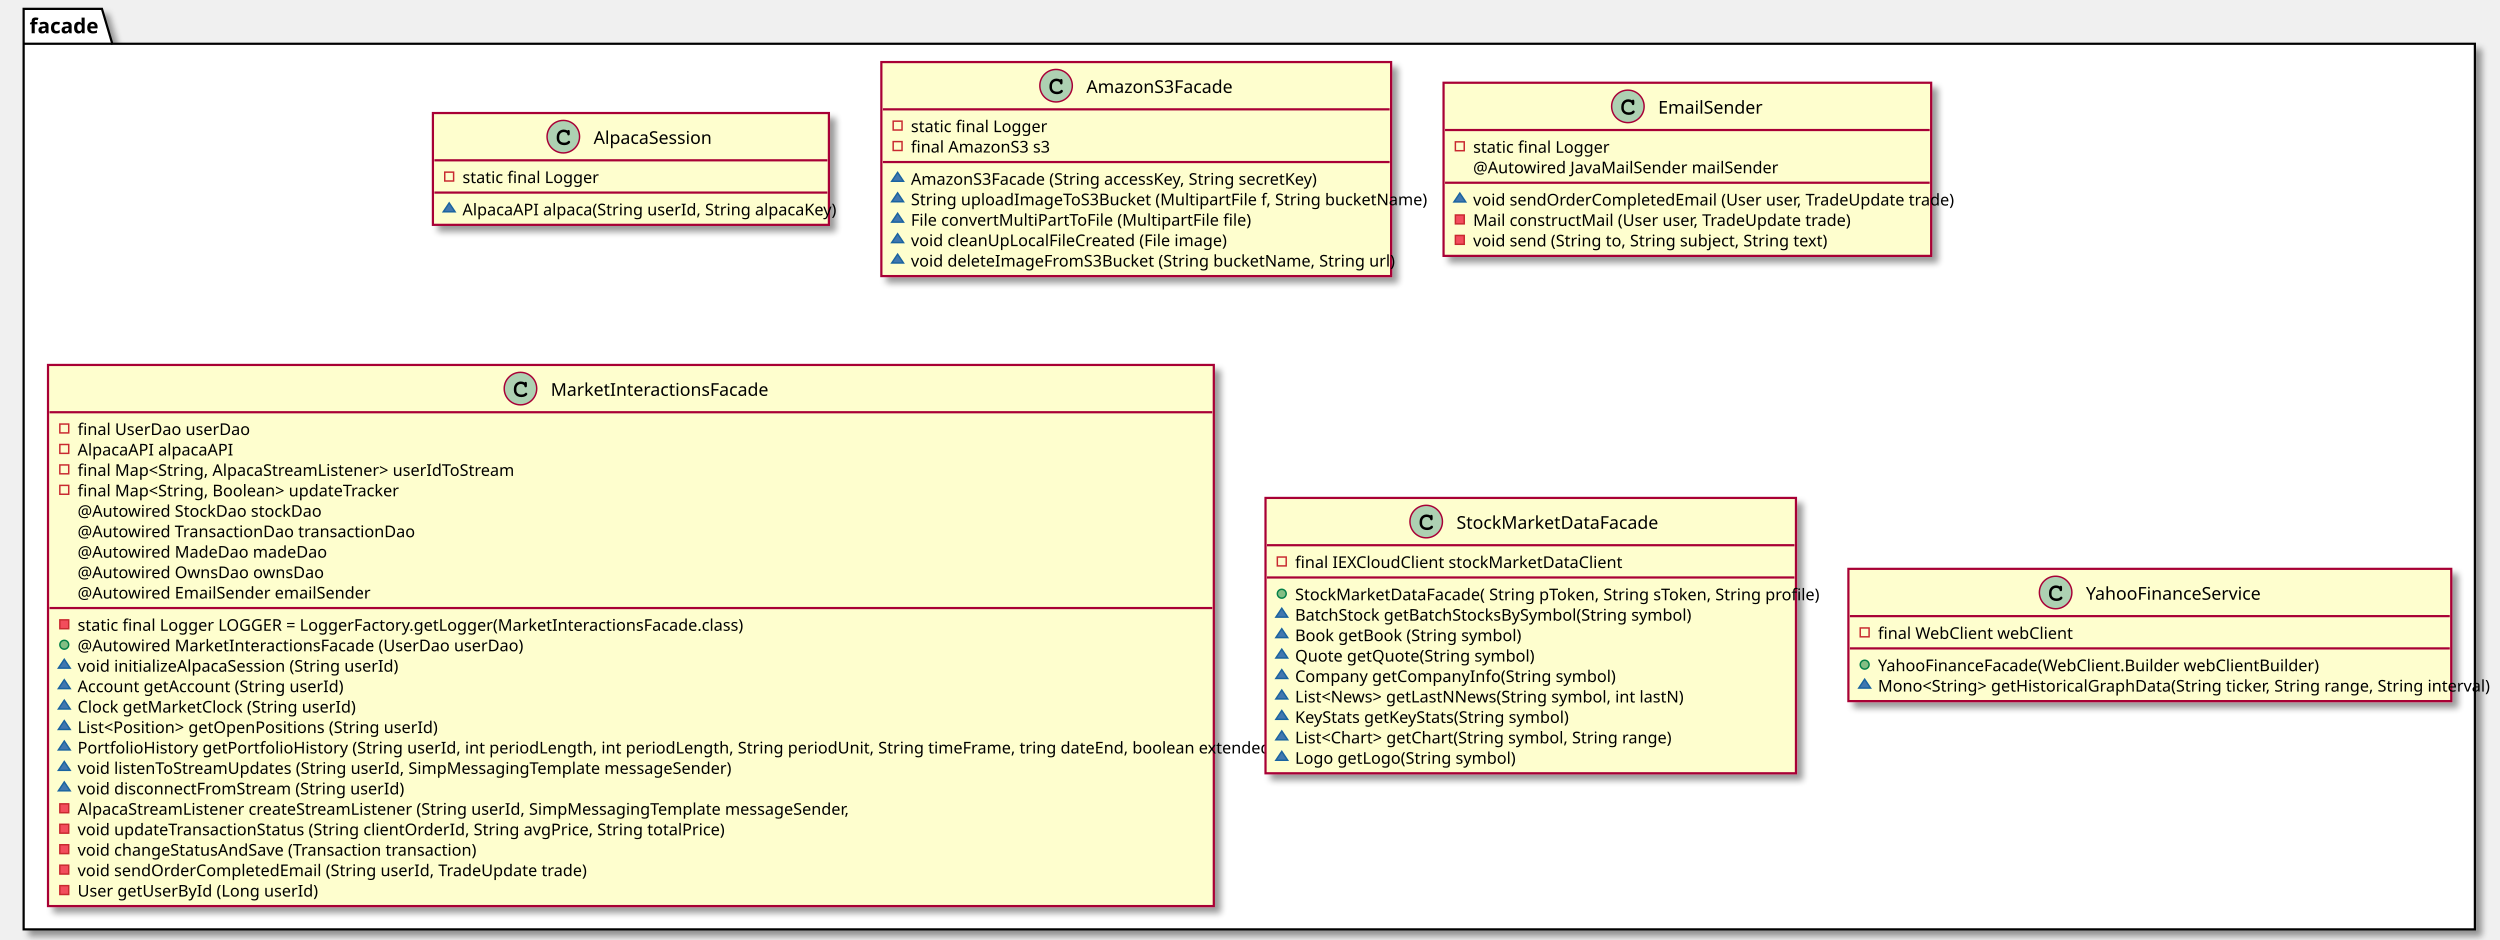
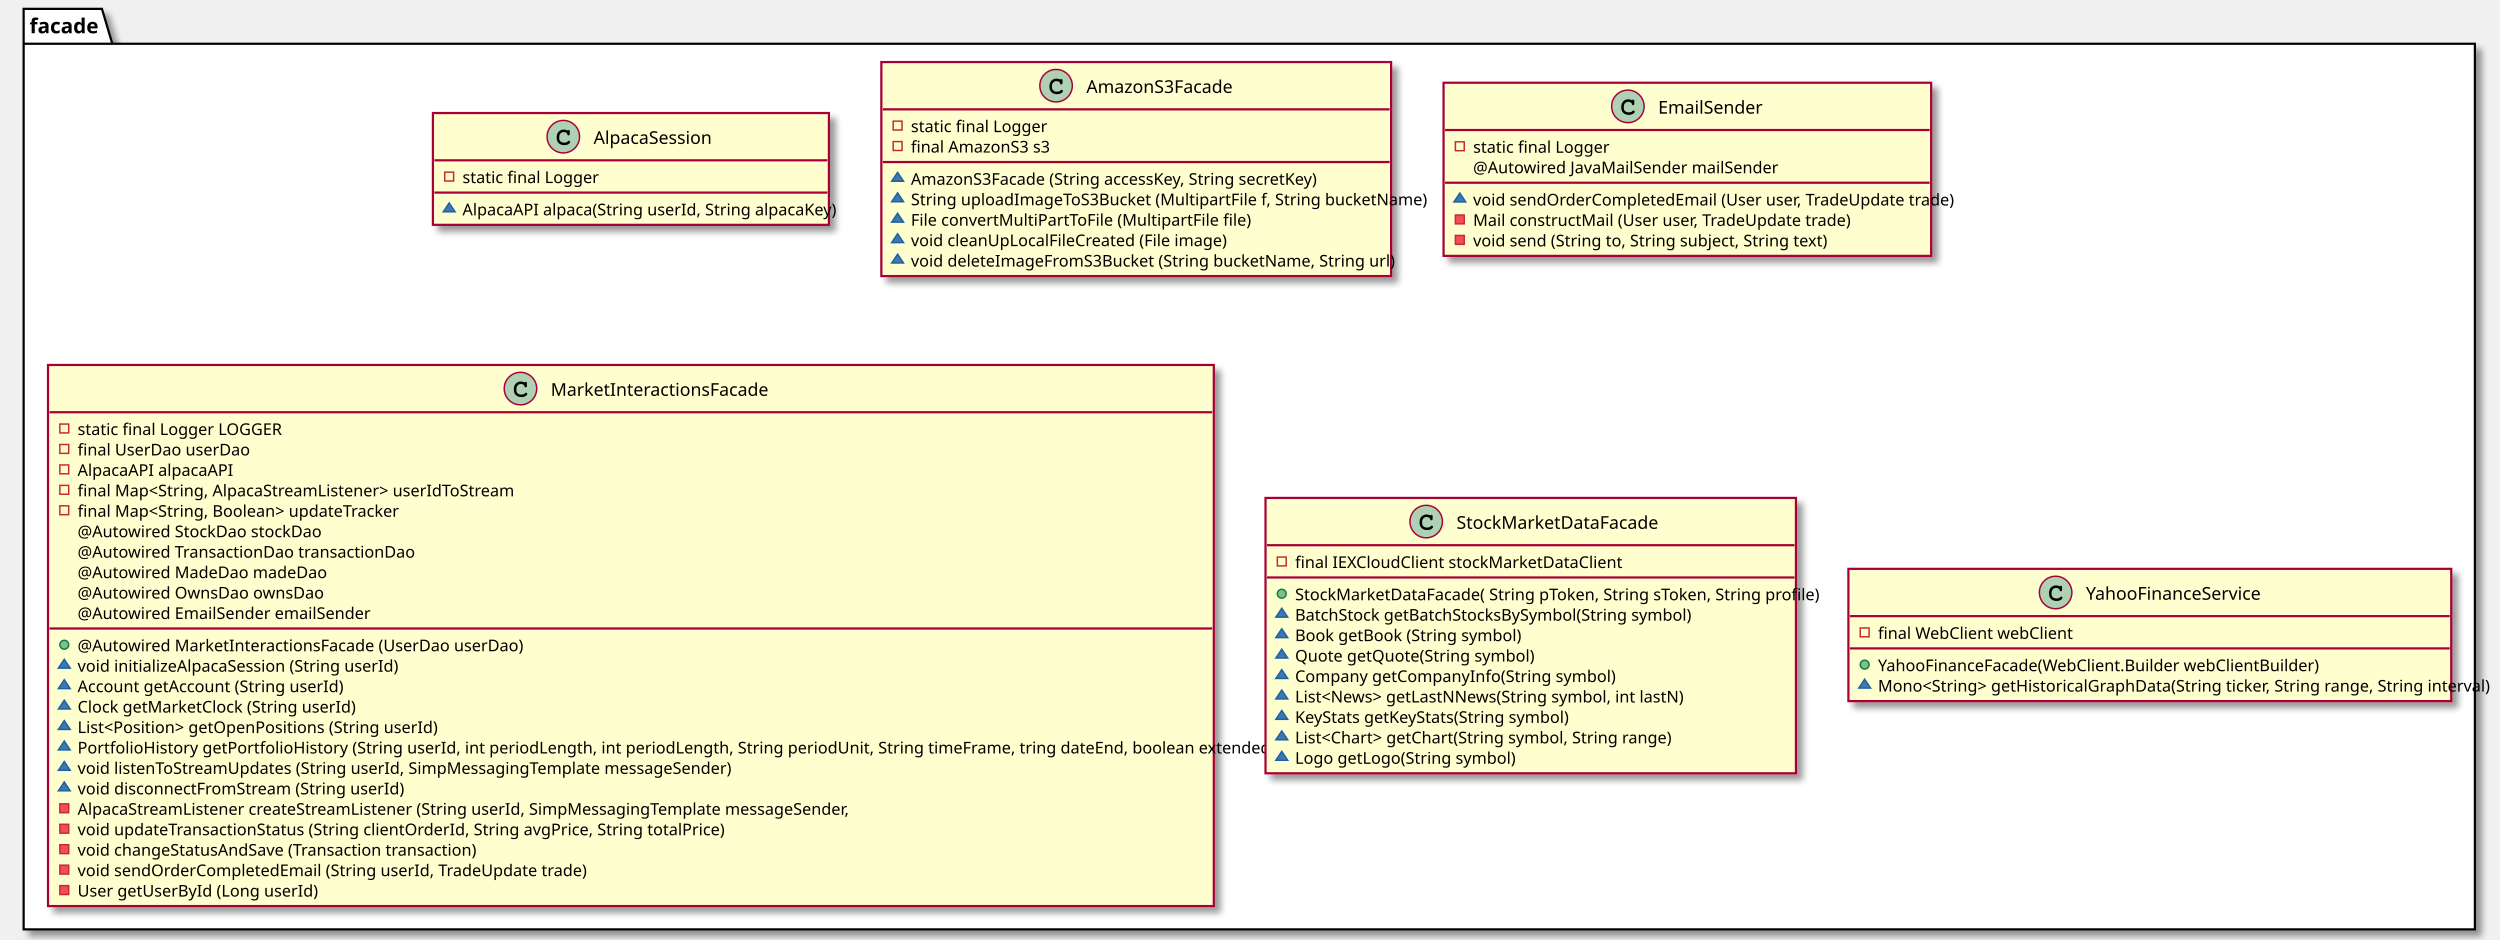
<svg xmlns="http://www.w3.org/2000/svg" contentScriptType="application/ecmascript" contentStyleType="text/css" height="636px" preserveAspectRatio="none" style="width:1692px;height:636px;" version="1.1" viewBox="0 0 1692 636" width="1692px" zoomAndPan="magnify">
  <defs>
-     <filter height="300%" id="fqns893egopal" width="300%" x="-1" y="-1">
+     <filter height="300%" id="f1b54cw9n5cvbm" width="300%" x="-1" y="-1">
      <feGaussianBlur result="blurOut" stdDeviation="2.0" />
      <feColorMatrix in="blurOut" result="blurOut2" type="matrix" values="0 0 0 0 0 0 0 0 0 0 0 0 0 0 0 0 0 0 .4 0" />
      <feOffset dx="4.0" dy="4.0" in="blurOut2" result="blurOut3" />
      <feBlend in="SourceGraphic" in2="blurOut3" mode="normal" />
    </filter>
  </defs>
  <g>
-     <polygon fill="#FFFFFF" filter="url(#fqns893egopal)" points="16,6,69,6,76,29.609,1675,29.609,1675,629,16,629,16,6" style="stroke:#000000;stroke-width:1.5;" />
+     <polygon fill="#FFFFFF" filter="url(#f1b54cw9n5cvbm)" points="16,6,69,6,76,29.609,1675,29.609,1675,629,16,629,16,6" style="stroke:#000000;stroke-width:1.5;" />
    <line style="stroke:#000000;stroke-width:1.5;" x1="16" x2="76" y1="29.609" y2="29.609" />
    <text fill="#000000" font-family="sans-serif" font-size="14" font-weight="bold" lengthAdjust="spacing" textLength="47" x="20" y="22.533">facade</text>
-     <rect codeLine="3" fill="#FEFECE" filter="url(#fqns893egopal)" height="75.672" id="AlpacaSession" style="stroke:#A80036;stroke-width:1.5;" width="268" x="293" y="76.5" />
+     <rect codeLine="3" fill="#FEFECE" filter="url(#f1b54cw9n5cvbm)" height="75.672" id="AlpacaSession" style="stroke:#A80036;stroke-width:1.5;" width="268" x="293" y="76.5" />
    <ellipse cx="381.25" cy="92.5" fill="#ADD1B2" rx="11" ry="11" style="stroke:#A80036;stroke-width:1.0;" />
    <path d="M384.016,88.375 Q384.172,88.156 384.359,88.047 Q384.547,87.938 384.766,87.938 Q385.141,87.938 385.375,88.203 Q385.609,88.453 385.609,89.062 L385.609,90.516 Q385.609,91.125 385.375,91.391 Q385.141,91.656 384.766,91.656 Q384.422,91.656 384.219,91.453 Q384.016,91.266 383.906,90.75 Q383.859,90.391 383.672,90.203 Q383.344,89.828 382.734,89.609 Q382.125,89.391 381.5,89.391 Q380.734,89.391 380.094,89.719 Q379.469,90.047 378.969,90.797 Q378.484,91.547 378.484,92.578 L378.484,93.672 Q378.484,94.906 379.375,95.734 Q380.266,96.547 381.859,96.547 Q382.797,96.547 383.453,96.297 Q383.844,96.141 384.266,95.703 Q384.531,95.438 384.672,95.359 Q384.828,95.281 385.031,95.281 Q385.359,95.281 385.609,95.547 Q385.875,95.797 385.875,96.141 Q385.875,96.484 385.531,96.891 Q385.031,97.469 384.234,97.797 Q383.156,98.25 381.859,98.25 Q380.344,98.25 379.141,97.625 Q378.156,97.125 377.469,96.062 Q376.781,94.984 376.781,93.703 L376.781,92.547 Q376.781,91.219 377.391,90.078 Q378.016,88.922 379.109,88.312 Q380.203,87.688 381.438,87.688 Q382.172,87.688 382.812,87.859 Q383.469,88.016 384.016,88.375 Z " fill="#000000" />
    <text fill="#000000" font-family="sans-serif" font-size="12" lengthAdjust="spacing" textLength="83" x="401.75" y="97.41">AlpacaSession</text>
    <line style="stroke:#A80036;stroke-width:1.5;" x1="294" x2="560" y1="108.5" y2="108.5" />
    <rect fill="none" height="6" style="stroke:#C82930;stroke-width:1.0;" width="6" x="301" y="116.5" />
    <text fill="#000000" font-family="sans-serif" font-size="11" lengthAdjust="spacing" textLength="86" x="313" y="123.919">static final Logger</text>
    <line style="stroke:#A80036;stroke-width:1.5;" x1="294" x2="560" y1="130.336" y2="130.336" />
    <polygon fill="#4177AF" points="304,137.336,300,143.336,308,143.336" style="stroke:#1963A0;stroke-width:1.0;" />
    <text fill="#000000" font-family="sans-serif" font-size="11" lengthAdjust="spacing" textLength="242" x="313" y="145.755">AlpacaAPI alpaca(String userId, String alpacaKey)</text>
-     <rect codeLine="7" fill="#FEFECE" filter="url(#fqns893egopal)" height="144.852" id="AmazonS3Facade" style="stroke:#A80036;stroke-width:1.5;" width="345" x="596.5" y="42" />
+     <rect codeLine="7" fill="#FEFECE" filter="url(#f1b54cw9n5cvbm)" height="144.852" id="AmazonS3Facade" style="stroke:#A80036;stroke-width:1.5;" width="345" x="596.5" y="42" />
    <ellipse cx="714.75" cy="58" fill="#ADD1B2" rx="11" ry="11" style="stroke:#A80036;stroke-width:1.0;" />
    <path d="M717.516,53.875 Q717.672,53.656 717.859,53.547 Q718.047,53.438 718.266,53.438 Q718.641,53.438 718.875,53.703 Q719.109,53.953 719.109,54.562 L719.109,56.016 Q719.109,56.625 718.875,56.891 Q718.641,57.156 718.266,57.156 Q717.922,57.156 717.719,56.953 Q717.516,56.766 717.406,56.25 Q717.359,55.891 717.172,55.703 Q716.844,55.328 716.234,55.109 Q715.625,54.891 715,54.891 Q714.234,54.891 713.594,55.219 Q712.969,55.547 712.469,56.297 Q711.984,57.047 711.984,58.078 L711.984,59.172 Q711.984,60.406 712.875,61.234 Q713.766,62.047 715.359,62.047 Q716.297,62.047 716.953,61.797 Q717.344,61.641 717.766,61.203 Q718.031,60.938 718.172,60.859 Q718.328,60.781 718.531,60.781 Q718.859,60.781 719.109,61.047 Q719.375,61.297 719.375,61.641 Q719.375,61.984 719.031,62.391 Q718.531,62.969 717.734,63.297 Q716.656,63.75 715.359,63.75 Q713.844,63.75 712.641,63.125 Q711.656,62.625 710.969,61.562 Q710.281,60.484 710.281,59.203 L710.281,58.047 Q710.281,56.719 710.891,55.578 Q711.516,54.422 712.609,53.812 Q713.703,53.188 714.938,53.188 Q715.672,53.188 716.312,53.359 Q716.969,53.516 717.516,53.875 Z " fill="#000000" />
    <text fill="#000000" font-family="sans-serif" font-size="12" lengthAdjust="spacing" textLength="100" x="735.25" y="62.91">AmazonS3Facade</text>
    <line style="stroke:#A80036;stroke-width:1.5;" x1="597.5" x2="940.5" y1="74" y2="74" />
    <rect fill="none" height="6" style="stroke:#C82930;stroke-width:1.0;" width="6" x="604.5" y="82" />
    <text fill="#000000" font-family="sans-serif" font-size="11" lengthAdjust="spacing" textLength="86" x="616.5" y="89.419">static final Logger</text>
    <rect fill="none" height="6" style="stroke:#C82930;stroke-width:1.0;" width="6" x="604.5" y="95.836" />
    <text fill="#000000" font-family="sans-serif" font-size="11" lengthAdjust="spacing" textLength="91" x="616.5" y="103.255">final AmazonS3 s3</text>
    <line style="stroke:#A80036;stroke-width:1.5;" x1="597.5" x2="940.5" y1="109.672" y2="109.672" />
    <polygon fill="#4177AF" points="607.5,116.672,603.5,122.672,611.5,122.672" style="stroke:#1963A0;stroke-width:1.0;" />
    <text fill="#000000" font-family="sans-serif" font-size="11" lengthAdjust="spacing" textLength="273" x="616.5" y="125.091">AmazonS3Facade (String accessKey, String secretKey)</text>
    <polygon fill="#4177AF" points="607.5,130.508,603.5,136.508,611.5,136.508" style="stroke:#1963A0;stroke-width:1.0;" />
    <text fill="#000000" font-family="sans-serif" font-size="11" lengthAdjust="spacing" textLength="319" x="616.5" y="138.927">String uploadImageToS3Bucket (MultipartFile f, String bucketName)</text>
    <polygon fill="#4177AF" points="607.5,144.344,603.5,150.344,611.5,150.344" style="stroke:#1963A0;stroke-width:1.0;" />
    <text fill="#000000" font-family="sans-serif" font-size="11" lengthAdjust="spacing" textLength="208" x="616.5" y="152.763">File convertMultiPartToFile (MultipartFile file)</text>
    <polygon fill="#4177AF" points="607.5,158.18,603.5,164.18,611.5,164.18" style="stroke:#1963A0;stroke-width:1.0;" />
    <text fill="#000000" font-family="sans-serif" font-size="11" lengthAdjust="spacing" textLength="200" x="616.5" y="166.599">void cleanUpLocalFileCreated (File image)</text>
    <polygon fill="#4177AF" points="607.5,172.016,603.5,178.016,611.5,178.016" style="stroke:#1963A0;stroke-width:1.0;" />
    <text fill="#000000" font-family="sans-serif" font-size="11" lengthAdjust="spacing" textLength="300" x="616.5" y="180.435">void deleteImageFromS3Bucket (String bucketName, String url)</text>
-     <rect codeLine="16" fill="#FEFECE" filter="url(#fqns893egopal)" height="117.18" id="EmailSender" style="stroke:#A80036;stroke-width:1.5;" width="330" x="977" y="56" />
+     <rect codeLine="16" fill="#FEFECE" filter="url(#f1b54cw9n5cvbm)" height="117.18" id="EmailSender" style="stroke:#A80036;stroke-width:1.5;" width="330" x="977" y="56" />
    <ellipse cx="1101.75" cy="72" fill="#ADD1B2" rx="11" ry="11" style="stroke:#A80036;stroke-width:1.0;" />
    <path d="M1104.516,67.875 Q1104.672,67.656 1104.859,67.547 Q1105.047,67.438 1105.266,67.438 Q1105.641,67.438 1105.875,67.703 Q1106.109,67.953 1106.109,68.562 L1106.109,70.016 Q1106.109,70.625 1105.875,70.891 Q1105.641,71.156 1105.266,71.156 Q1104.922,71.156 1104.719,70.953 Q1104.516,70.766 1104.406,70.25 Q1104.359,69.891 1104.172,69.703 Q1103.844,69.328 1103.234,69.109 Q1102.625,68.891 1102,68.891 Q1101.234,68.891 1100.594,69.219 Q1099.969,69.547 1099.469,70.297 Q1098.984,71.047 1098.984,72.078 L1098.984,73.172 Q1098.984,74.406 1099.875,75.234 Q1100.766,76.047 1102.359,76.047 Q1103.297,76.047 1103.953,75.797 Q1104.344,75.641 1104.766,75.203 Q1105.031,74.938 1105.172,74.859 Q1105.328,74.781 1105.531,74.781 Q1105.859,74.781 1106.109,75.047 Q1106.375,75.297 1106.375,75.641 Q1106.375,75.984 1106.031,76.391 Q1105.531,76.969 1104.734,77.297 Q1103.656,77.75 1102.359,77.75 Q1100.844,77.75 1099.641,77.125 Q1098.656,76.625 1097.969,75.562 Q1097.281,74.484 1097.281,73.203 L1097.281,72.047 Q1097.281,70.719 1097.891,69.578 Q1098.516,68.422 1099.609,67.812 Q1100.703,67.188 1101.938,67.188 Q1102.672,67.188 1103.312,67.359 Q1103.969,67.516 1104.516,67.875 Z " fill="#000000" />
    <text fill="#000000" font-family="sans-serif" font-size="12" lengthAdjust="spacing" textLength="72" x="1122.25" y="76.91">EmailSender</text>
    <line style="stroke:#A80036;stroke-width:1.5;" x1="978" x2="1306" y1="88" y2="88" />
    <rect fill="none" height="6" style="stroke:#C82930;stroke-width:1.0;" width="6" x="985" y="96" />
    <text fill="#000000" font-family="sans-serif" font-size="11" lengthAdjust="spacing" textLength="86" x="997" y="103.419">static final Logger</text>
    <text fill="#000000" font-family="sans-serif" font-size="11" lengthAdjust="spacing" textLength="197" x="997" y="117.255">@Autowired JavaMailSender mailSender</text>
    <line style="stroke:#A80036;stroke-width:1.5;" x1="978" x2="1306" y1="123.672" y2="123.672" />
    <polygon fill="#4177AF" points="988,130.672,984,136.672,992,136.672" style="stroke:#1963A0;stroke-width:1.0;" />
    <text fill="#000000" font-family="sans-serif" font-size="11" lengthAdjust="spacing" textLength="304" x="997" y="139.091">void sendOrderCompletedEmail (User user, TradeUpdate trade)</text>
    <rect fill="#F24D5C" height="6" style="stroke:#C82930;stroke-width:1.0;" width="6" x="985" y="145.508" />
    <text fill="#000000" font-family="sans-serif" font-size="11" lengthAdjust="spacing" textLength="240" x="997" y="152.927">Mail constructMail (User user, TradeUpdate trade)</text>
    <rect fill="#F24D5C" height="6" style="stroke:#C82930;stroke-width:1.0;" width="6" x="985" y="159.344" />
    <text fill="#000000" font-family="sans-serif" font-size="11" lengthAdjust="spacing" textLength="225" x="997" y="166.763">void send (String to, String subject, String text)</text>
-     <rect codeLine="23" fill="#FEFECE" filter="url(#fqns893egopal)" height="366.227" id="MarketInteractionsFacade" style="stroke:#A80036;stroke-width:1.5;" width="789" x="32.5" y="247" />
+     <rect codeLine="23" fill="#FEFECE" filter="url(#f1b54cw9n5cvbm)" height="366.227" id="MarketInteractionsFacade" style="stroke:#A80036;stroke-width:1.5;" width="789" x="32.5" y="247" />
    <ellipse cx="352.25" cy="263" fill="#ADD1B2" rx="11" ry="11" style="stroke:#A80036;stroke-width:1.0;" />
    <path d="M355.016,258.875 Q355.172,258.656 355.359,258.547 Q355.547,258.438 355.766,258.438 Q356.141,258.438 356.375,258.703 Q356.609,258.953 356.609,259.562 L356.609,261.016 Q356.609,261.625 356.375,261.891 Q356.141,262.156 355.766,262.156 Q355.422,262.156 355.219,261.953 Q355.016,261.766 354.906,261.25 Q354.859,260.891 354.672,260.703 Q354.344,260.328 353.734,260.109 Q353.125,259.891 352.5,259.891 Q351.734,259.891 351.094,260.219 Q350.469,260.547 349.969,261.297 Q349.484,262.047 349.484,263.078 L349.484,264.172 Q349.484,265.406 350.375,266.234 Q351.266,267.047 352.859,267.047 Q353.797,267.047 354.453,266.797 Q354.844,266.641 355.266,266.203 Q355.531,265.938 355.672,265.859 Q355.828,265.781 356.031,265.781 Q356.359,265.781 356.609,266.047 Q356.875,266.297 356.875,266.641 Q356.875,266.984 356.531,267.391 Q356.031,267.969 355.234,268.297 Q354.156,268.75 352.859,268.75 Q351.344,268.75 350.141,268.125 Q349.156,267.625 348.469,266.562 Q347.781,265.484 347.781,264.203 L347.781,263.047 Q347.781,261.719 348.391,260.578 Q349.016,259.422 350.109,258.812 Q351.203,258.188 352.438,258.188 Q353.172,258.188 353.812,258.359 Q354.469,258.516 355.016,258.875 Z " fill="#000000" />
    <text fill="#000000" font-family="sans-serif" font-size="12" lengthAdjust="spacing" textLength="141" x="372.75" y="267.91">MarketInteractionsFacade</text>
    <line style="stroke:#A80036;stroke-width:1.5;" x1="33.5" x2="820.5" y1="279" y2="279" />
    <rect fill="none" height="6" style="stroke:#C82930;stroke-width:1.0;" width="6" x="40.5" y="287" />
-     <text fill="#000000" font-family="sans-serif" font-size="11" lengthAdjust="spacing" textLength="109" x="52.5" y="294.419">final UserDao userDao</text>
+     <text fill="#000000" font-family="sans-serif" font-size="11" lengthAdjust="spacing" textLength="132" x="52.5" y="294.419">static final Logger LOGGER</text>
    <rect fill="none" height="6" style="stroke:#C82930;stroke-width:1.0;" width="6" x="40.5" y="300.836" />
-     <text fill="#000000" font-family="sans-serif" font-size="11" lengthAdjust="spacing" textLength="101" x="52.5" y="308.255">AlpacaAPI alpacaAPI</text>
+     <text fill="#000000" font-family="sans-serif" font-size="11" lengthAdjust="spacing" textLength="109" x="52.5" y="308.255">final UserDao userDao</text>
    <rect fill="none" height="6" style="stroke:#C82930;stroke-width:1.0;" width="6" x="40.5" y="314.672" />
-     <text fill="#000000" font-family="sans-serif" font-size="11" lengthAdjust="spacing" textLength="275" x="52.5" y="322.091">final Map&lt;String, AlpacaStreamListener&gt; userIdToStream</text>
+     <text fill="#000000" font-family="sans-serif" font-size="11" lengthAdjust="spacing" textLength="101" x="52.5" y="322.091">AlpacaAPI alpacaAPI</text>
    <rect fill="none" height="6" style="stroke:#C82930;stroke-width:1.0;" width="6" x="40.5" y="328.508" />
-     <text fill="#000000" font-family="sans-serif" font-size="11" lengthAdjust="spacing" textLength="201" x="52.5" y="335.927">final Map&lt;String, Boolean&gt; updateTracker</text>
-     <text fill="#000000" font-family="sans-serif" font-size="11" lengthAdjust="spacing" textLength="159" x="52.5" y="349.763">@Autowired StockDao stockDao</text>
-     <text fill="#000000" font-family="sans-serif" font-size="11" lengthAdjust="spacing" textLength="217" x="52.5" y="363.599">@Autowired TransactionDao transactionDao</text>
-     <text fill="#000000" font-family="sans-serif" font-size="11" lengthAdjust="spacing" textLength="158" x="52.5" y="377.435">@Autowired MadeDao madeDao</text>
-     <text fill="#000000" font-family="sans-serif" font-size="11" lengthAdjust="spacing" textLength="164" x="52.5" y="391.271">@Autowired OwnsDao ownsDao</text>
-     <text fill="#000000" font-family="sans-serif" font-size="11" lengthAdjust="spacing" textLength="186" x="52.5" y="405.106">@Autowired EmailSender emailSender</text>
-     <line style="stroke:#A80036;stroke-width:1.5;" x1="33.5" x2="820.5" y1="411.523" y2="411.523" />
-     <rect fill="#F24D5C" height="6" style="stroke:#C82930;stroke-width:1.0;" width="6" x="40.5" y="419.523" />
-     <text fill="#000000" font-family="sans-serif" font-size="11" lengthAdjust="spacing" textLength="428" x="52.5" y="426.942">static final Logger LOGGER = LoggerFactory.getLogger(MarketInteractionsFacade.class)</text>
+     <text fill="#000000" font-family="sans-serif" font-size="11" lengthAdjust="spacing" textLength="275" x="52.5" y="335.927">final Map&lt;String, AlpacaStreamListener&gt; userIdToStream</text>
+     <rect fill="none" height="6" style="stroke:#C82930;stroke-width:1.0;" width="6" x="40.5" y="342.344" />
+     <text fill="#000000" font-family="sans-serif" font-size="11" lengthAdjust="spacing" textLength="201" x="52.5" y="349.763">final Map&lt;String, Boolean&gt; updateTracker</text>
+     <text fill="#000000" font-family="sans-serif" font-size="11" lengthAdjust="spacing" textLength="159" x="52.5" y="363.599">@Autowired StockDao stockDao</text>
+     <text fill="#000000" font-family="sans-serif" font-size="11" lengthAdjust="spacing" textLength="217" x="52.5" y="377.435">@Autowired TransactionDao transactionDao</text>
+     <text fill="#000000" font-family="sans-serif" font-size="11" lengthAdjust="spacing" textLength="158" x="52.5" y="391.271">@Autowired MadeDao madeDao</text>
+     <text fill="#000000" font-family="sans-serif" font-size="11" lengthAdjust="spacing" textLength="164" x="52.5" y="405.106">@Autowired OwnsDao ownsDao</text>
+     <text fill="#000000" font-family="sans-serif" font-size="11" lengthAdjust="spacing" textLength="186" x="52.5" y="418.942">@Autowired EmailSender emailSender</text>
+     <line style="stroke:#A80036;stroke-width:1.5;" x1="33.5" x2="820.5" y1="425.359" y2="425.359" />
    <ellipse cx="43.5" cy="436.359" fill="#84BE84" rx="3" ry="3" style="stroke:#038048;stroke-width:1.0;" />
    <text fill="#000000" font-family="sans-serif" font-size="11" lengthAdjust="spacing" textLength="286" x="52.5" y="440.778">@Autowired MarketInteractionsFacade (UserDao userDao)</text>
    <polygon fill="#4177AF" points="43.5,446.195,39.5,452.195,47.5,452.195" style="stroke:#1963A0;stroke-width:1.0;" />
    <text fill="#000000" font-family="sans-serif" font-size="11" lengthAdjust="spacing" textLength="205" x="52.5" y="454.614">void initializeAlpacaSession (String userId)</text>
    <polygon fill="#4177AF" points="43.5,460.031,39.5,466.031,47.5,466.031" style="stroke:#1963A0;stroke-width:1.0;" />
    <text fill="#000000" font-family="sans-serif" font-size="11" lengthAdjust="spacing" textLength="172" x="52.5" y="468.45">Account getAccount (String userId)</text>
    <polygon fill="#4177AF" points="43.5,473.867,39.5,479.867,47.5,479.867" style="stroke:#1963A0;stroke-width:1.0;" />
    <text fill="#000000" font-family="sans-serif" font-size="11" lengthAdjust="spacing" textLength="174" x="52.5" y="482.286">Clock getMarketClock (String userId)</text>
    <polygon fill="#4177AF" points="43.5,487.703,39.5,493.703,47.5,493.703" style="stroke:#1963A0;stroke-width:1.0;" />
    <text fill="#000000" font-family="sans-serif" font-size="11" lengthAdjust="spacing" textLength="225" x="52.5" y="496.122">List&lt;Position&gt; getOpenPositions (String userId)</text>
    <polygon fill="#4177AF" points="43.5,501.539,39.5,507.539,47.5,507.539" style="stroke:#1963A0;stroke-width:1.0;" />
    <text fill="#000000" font-family="sans-serif" font-size="11" lengthAdjust="spacing" textLength="763" x="52.5" y="509.958">PortfolioHistory getPortfolioHistory (String userId, int periodLength, int periodLength, String periodUnit, String timeFrame, tring dateEnd, boolean extendedHours)</text>
    <polygon fill="#4177AF" points="43.5,515.375,39.5,521.375,47.5,521.375" style="stroke:#1963A0;stroke-width:1.0;" />
    <text fill="#000000" font-family="sans-serif" font-size="11" lengthAdjust="spacing" textLength="412" x="52.5" y="523.794">void listenToStreamUpdates (String userId, SimpMessagingTemplate messageSender)</text>
    <polygon fill="#4177AF" points="43.5,529.211,39.5,535.211,47.5,535.211" style="stroke:#1963A0;stroke-width:1.0;" />
    <text fill="#000000" font-family="sans-serif" font-size="11" lengthAdjust="spacing" textLength="206" x="52.5" y="537.63">void disconnectFromStream (String userId)</text>
    <rect fill="#F24D5C" height="6" style="stroke:#C82930;stroke-width:1.0;" width="6" x="40.5" y="544.047" />
    <text fill="#000000" font-family="sans-serif" font-size="11" lengthAdjust="spacing" textLength="491" x="52.5" y="551.466">AlpacaStreamListener createStreamListener (String userId, SimpMessagingTemplate messageSender,</text>
    <rect fill="#F24D5C" height="6" style="stroke:#C82930;stroke-width:1.0;" width="6" x="40.5" y="557.883" />
    <text fill="#000000" font-family="sans-serif" font-size="11" lengthAdjust="spacing" textLength="407" x="52.5" y="565.302">void updateTransactionStatus (String clientOrderId, String avgPrice, String totalPrice)</text>
    <rect fill="#F24D5C" height="6" style="stroke:#C82930;stroke-width:1.0;" width="6" x="40.5" y="571.719" />
    <text fill="#000000" font-family="sans-serif" font-size="11" lengthAdjust="spacing" textLength="260" x="52.5" y="579.138">void changeStatusAndSave (Transaction transaction)</text>
    <rect fill="#F24D5C" height="6" style="stroke:#C82930;stroke-width:1.0;" width="6" x="40.5" y="585.555" />
    <text fill="#000000" font-family="sans-serif" font-size="11" lengthAdjust="spacing" textLength="317" x="52.5" y="592.974">void sendOrderCompletedEmail (String userId, TradeUpdate trade)</text>
    <rect fill="#F24D5C" height="6" style="stroke:#C82930;stroke-width:1.0;" width="6" x="40.5" y="599.391" />
    <text fill="#000000" font-family="sans-serif" font-size="11" lengthAdjust="spacing" textLength="153" x="52.5" y="606.81">User getUserById (Long userId)</text>
-     <rect codeLine="49" fill="#FEFECE" filter="url(#fqns893egopal)" height="186.359" id="StockMarketDataFacade" style="stroke:#A80036;stroke-width:1.5;" width="359" x="856.5" y="337" />
+     <rect codeLine="49" fill="#FEFECE" filter="url(#f1b54cw9n5cvbm)" height="186.359" id="StockMarketDataFacade" style="stroke:#A80036;stroke-width:1.5;" width="359" x="856.5" y="337" />
    <ellipse cx="965.25" cy="353" fill="#ADD1B2" rx="11" ry="11" style="stroke:#A80036;stroke-width:1.0;" />
    <path d="M968.016,348.875 Q968.172,348.656 968.359,348.547 Q968.547,348.438 968.766,348.438 Q969.141,348.438 969.375,348.703 Q969.609,348.953 969.609,349.562 L969.609,351.016 Q969.609,351.625 969.375,351.891 Q969.141,352.156 968.766,352.156 Q968.422,352.156 968.219,351.953 Q968.016,351.766 967.906,351.25 Q967.859,350.891 967.672,350.703 Q967.344,350.328 966.734,350.109 Q966.125,349.891 965.5,349.891 Q964.734,349.891 964.094,350.219 Q963.469,350.547 962.969,351.297 Q962.484,352.047 962.484,353.078 L962.484,354.172 Q962.484,355.406 963.375,356.234 Q964.266,357.047 965.859,357.047 Q966.797,357.047 967.453,356.797 Q967.844,356.641 968.266,356.203 Q968.531,355.938 968.672,355.859 Q968.828,355.781 969.031,355.781 Q969.359,355.781 969.609,356.047 Q969.875,356.297 969.875,356.641 Q969.875,356.984 969.531,357.391 Q969.031,357.969 968.234,358.297 Q967.156,358.75 965.859,358.75 Q964.344,358.75 963.141,358.125 Q962.156,357.625 961.469,356.562 Q960.781,355.484 960.781,354.203 L960.781,353.047 Q960.781,351.719 961.391,350.578 Q962.016,349.422 963.109,348.812 Q964.203,348.188 965.438,348.188 Q966.172,348.188 966.812,348.359 Q967.469,348.516 968.016,348.875 Z " fill="#000000" />
    <text fill="#000000" font-family="sans-serif" font-size="12" lengthAdjust="spacing" textLength="133" x="985.75" y="357.91">StockMarketDataFacade</text>
    <line style="stroke:#A80036;stroke-width:1.5;" x1="857.5" x2="1214.5" y1="369" y2="369" />
    <rect fill="none" height="6" style="stroke:#C82930;stroke-width:1.0;" width="6" x="864.5" y="377" />
    <text fill="#000000" font-family="sans-serif" font-size="11" lengthAdjust="spacing" textLength="200" x="876.5" y="384.419">final IEXCloudClient stockMarketDataClient</text>
    <line style="stroke:#A80036;stroke-width:1.5;" x1="857.5" x2="1214.5" y1="390.836" y2="390.836" />
    <ellipse cx="867.5" cy="401.836" fill="#84BE84" rx="3" ry="3" style="stroke:#038048;stroke-width:1.0;" />
    <text fill="#000000" font-family="sans-serif" font-size="11" lengthAdjust="spacing" textLength="333" x="876.5" y="406.255">StockMarketDataFacade( String pToken, String sToken, String profile)</text>
    <polygon fill="#4177AF" points="867.5,411.672,863.5,417.672,871.5,417.672" style="stroke:#1963A0;stroke-width:1.0;" />
    <text fill="#000000" font-family="sans-serif" font-size="11" lengthAdjust="spacing" textLength="255" x="876.5" y="420.091">BatchStock getBatchStocksBySymbol(String symbol)</text>
    <polygon fill="#4177AF" points="867.5,425.508,863.5,431.508,871.5,431.508" style="stroke:#1963A0;stroke-width:1.0;" />
    <text fill="#000000" font-family="sans-serif" font-size="11" lengthAdjust="spacing" textLength="142" x="876.5" y="433.927">Book getBook (String symbol)</text>
    <polygon fill="#4177AF" points="867.5,439.344,863.5,445.344,871.5,445.344" style="stroke:#1963A0;stroke-width:1.0;" />
    <text fill="#000000" font-family="sans-serif" font-size="11" lengthAdjust="spacing" textLength="149" x="876.5" y="447.763">Quote getQuote(String symbol)</text>
    <polygon fill="#4177AF" points="867.5,453.18,863.5,459.18,871.5,459.18" style="stroke:#1963A0;stroke-width:1.0;" />
    <text fill="#000000" font-family="sans-serif" font-size="11" lengthAdjust="spacing" textLength="199" x="876.5" y="461.599">Company getCompanyInfo(String symbol)</text>
    <polygon fill="#4177AF" points="867.5,467.016,863.5,473.016,871.5,473.016" style="stroke:#1963A0;stroke-width:1.0;" />
    <text fill="#000000" font-family="sans-serif" font-size="11" lengthAdjust="spacing" textLength="250" x="876.5" y="475.435">List&lt;News&gt; getLastNNews(String symbol, int lastN)</text>
    <polygon fill="#4177AF" points="867.5,480.852,863.5,486.852,871.5,486.852" style="stroke:#1963A0;stroke-width:1.0;" />
    <text fill="#000000" font-family="sans-serif" font-size="11" lengthAdjust="spacing" textLength="179" x="876.5" y="489.271">KeyStats getKeyStats(String symbol)</text>
    <polygon fill="#4177AF" points="867.5,494.688,863.5,500.688,871.5,500.688" style="stroke:#1963A0;stroke-width:1.0;" />
    <text fill="#000000" font-family="sans-serif" font-size="11" lengthAdjust="spacing" textLength="237" x="876.5" y="503.106">List&lt;Chart&gt; getChart(String symbol, String range)</text>
    <polygon fill="#4177AF" points="867.5,508.523,863.5,514.523,871.5,514.523" style="stroke:#1963A0;stroke-width:1.0;" />
    <text fill="#000000" font-family="sans-serif" font-size="11" lengthAdjust="spacing" textLength="139" x="876.5" y="516.942">Logo getLogo(String symbol)</text>
-     <rect codeLine="63" fill="#FEFECE" filter="url(#fqns893egopal)" height="89.508" id="YahooFinanceService" style="stroke:#A80036;stroke-width:1.5;" width="408" x="1251" y="385" />
+     <rect codeLine="63" fill="#FEFECE" filter="url(#f1b54cw9n5cvbm)" height="89.508" id="YahooFinanceService" style="stroke:#A80036;stroke-width:1.5;" width="408" x="1251" y="385" />
    <ellipse cx="1391.25" cy="401" fill="#ADD1B2" rx="11" ry="11" style="stroke:#A80036;stroke-width:1.0;" />
    <path d="M1394.016,396.875 Q1394.172,396.656 1394.359,396.547 Q1394.547,396.438 1394.766,396.438 Q1395.141,396.438 1395.375,396.703 Q1395.609,396.953 1395.609,397.562 L1395.609,399.016 Q1395.609,399.625 1395.375,399.891 Q1395.141,400.156 1394.766,400.156 Q1394.422,400.156 1394.219,399.953 Q1394.016,399.766 1393.906,399.25 Q1393.859,398.891 1393.672,398.703 Q1393.344,398.328 1392.734,398.109 Q1392.125,397.891 1391.5,397.891 Q1390.734,397.891 1390.094,398.219 Q1389.469,398.547 1388.969,399.297 Q1388.484,400.047 1388.484,401.078 L1388.484,402.172 Q1388.484,403.406 1389.375,404.234 Q1390.266,405.047 1391.859,405.047 Q1392.797,405.047 1393.453,404.797 Q1393.844,404.641 1394.266,404.203 Q1394.531,403.938 1394.672,403.859 Q1394.828,403.781 1395.031,403.781 Q1395.359,403.781 1395.609,404.047 Q1395.875,404.297 1395.875,404.641 Q1395.875,404.984 1395.531,405.391 Q1395.031,405.969 1394.234,406.297 Q1393.156,406.75 1391.859,406.75 Q1390.344,406.75 1389.141,406.125 Q1388.156,405.625 1387.469,404.562 Q1386.781,403.484 1386.781,402.203 L1386.781,401.047 Q1386.781,399.719 1387.391,398.578 Q1388.016,397.422 1389.109,396.812 Q1390.203,396.188 1391.438,396.188 Q1392.172,396.188 1392.812,396.359 Q1393.469,396.516 1394.016,396.875 Z " fill="#000000" />
    <text fill="#000000" font-family="sans-serif" font-size="12" lengthAdjust="spacing" textLength="119" x="1411.75" y="405.91">YahooFinanceService</text>
    <line style="stroke:#A80036;stroke-width:1.5;" x1="1252" x2="1658" y1="417" y2="417" />
    <rect fill="none" height="6" style="stroke:#C82930;stroke-width:1.0;" width="6" x="1259" y="425" />
    <text fill="#000000" font-family="sans-serif" font-size="11" lengthAdjust="spacing" textLength="122" x="1271" y="432.419">final WebClient webClient</text>
    <line style="stroke:#A80036;stroke-width:1.5;" x1="1252" x2="1658" y1="438.836" y2="438.836" />
    <ellipse cx="1262" cy="449.836" fill="#84BE84" rx="3" ry="3" style="stroke:#038048;stroke-width:1.0;" />
    <text fill="#000000" font-family="sans-serif" font-size="11" lengthAdjust="spacing" textLength="282" x="1271" y="454.255">YahooFinanceFacade(WebClient.Builder webClientBuilder)</text>
    <polygon fill="#4177AF" points="1262,459.672,1258,465.672,1266,465.672" style="stroke:#1963A0;stroke-width:1.0;" />
    <text fill="#000000" font-family="sans-serif" font-size="11" lengthAdjust="spacing" textLength="382" x="1271" y="468.091">Mono&lt;String&gt; getHistoricalGraphData(String ticker, String range, String interval)</text>
  </g>
</svg>
